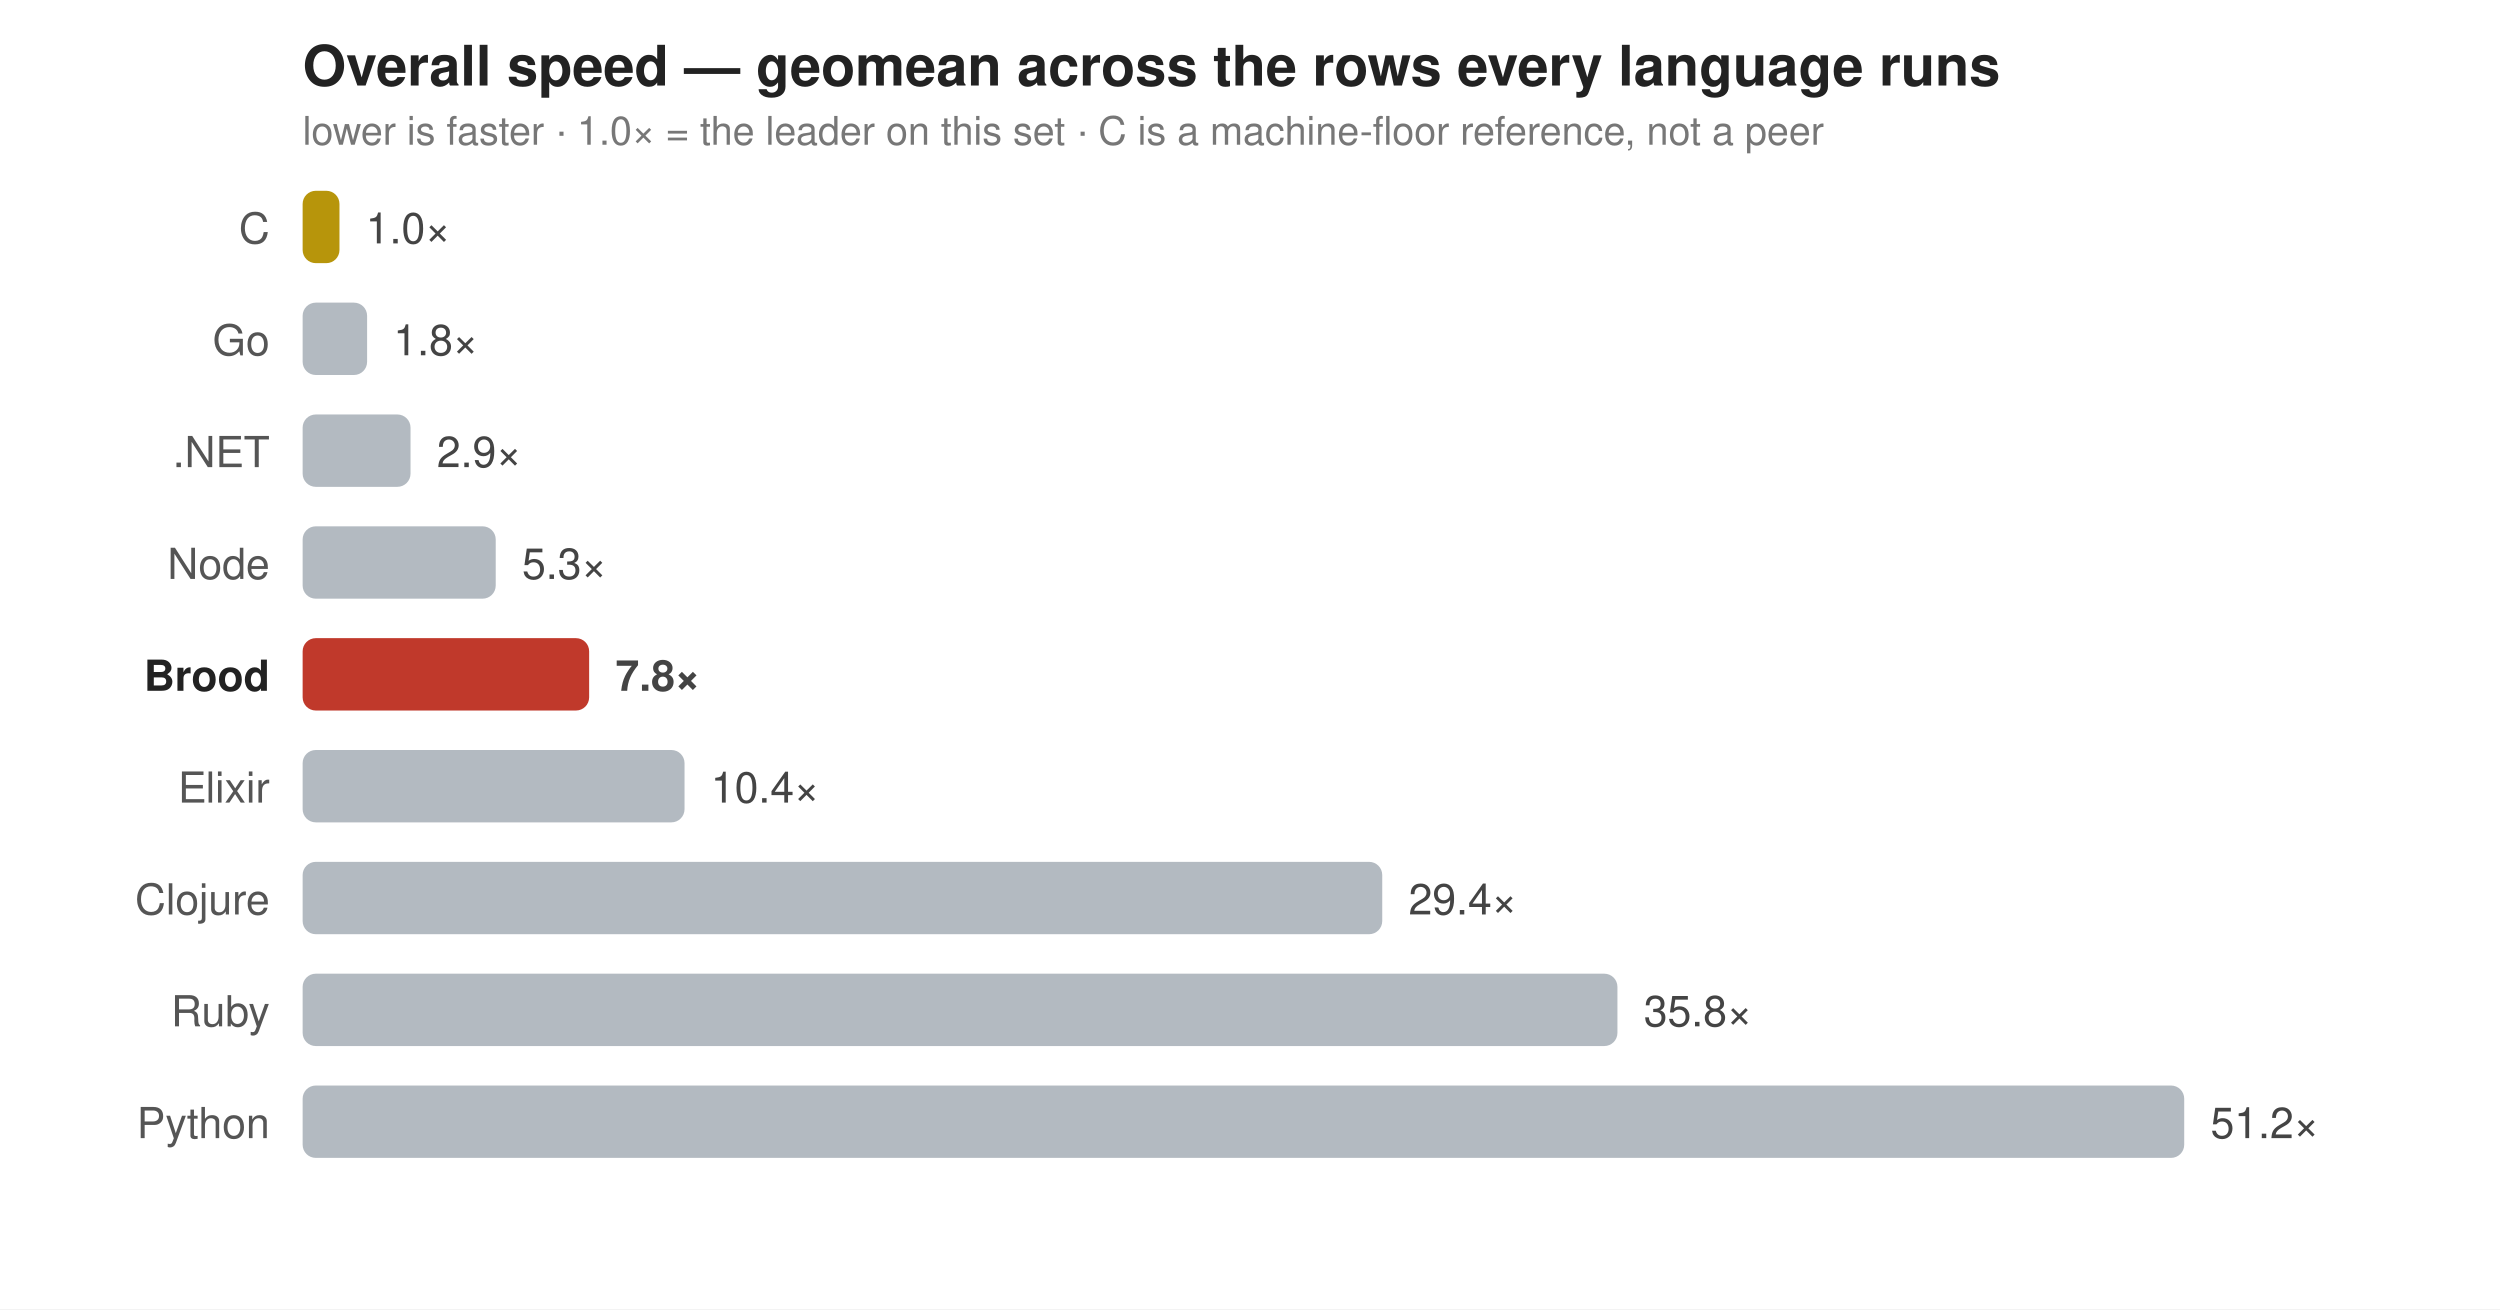
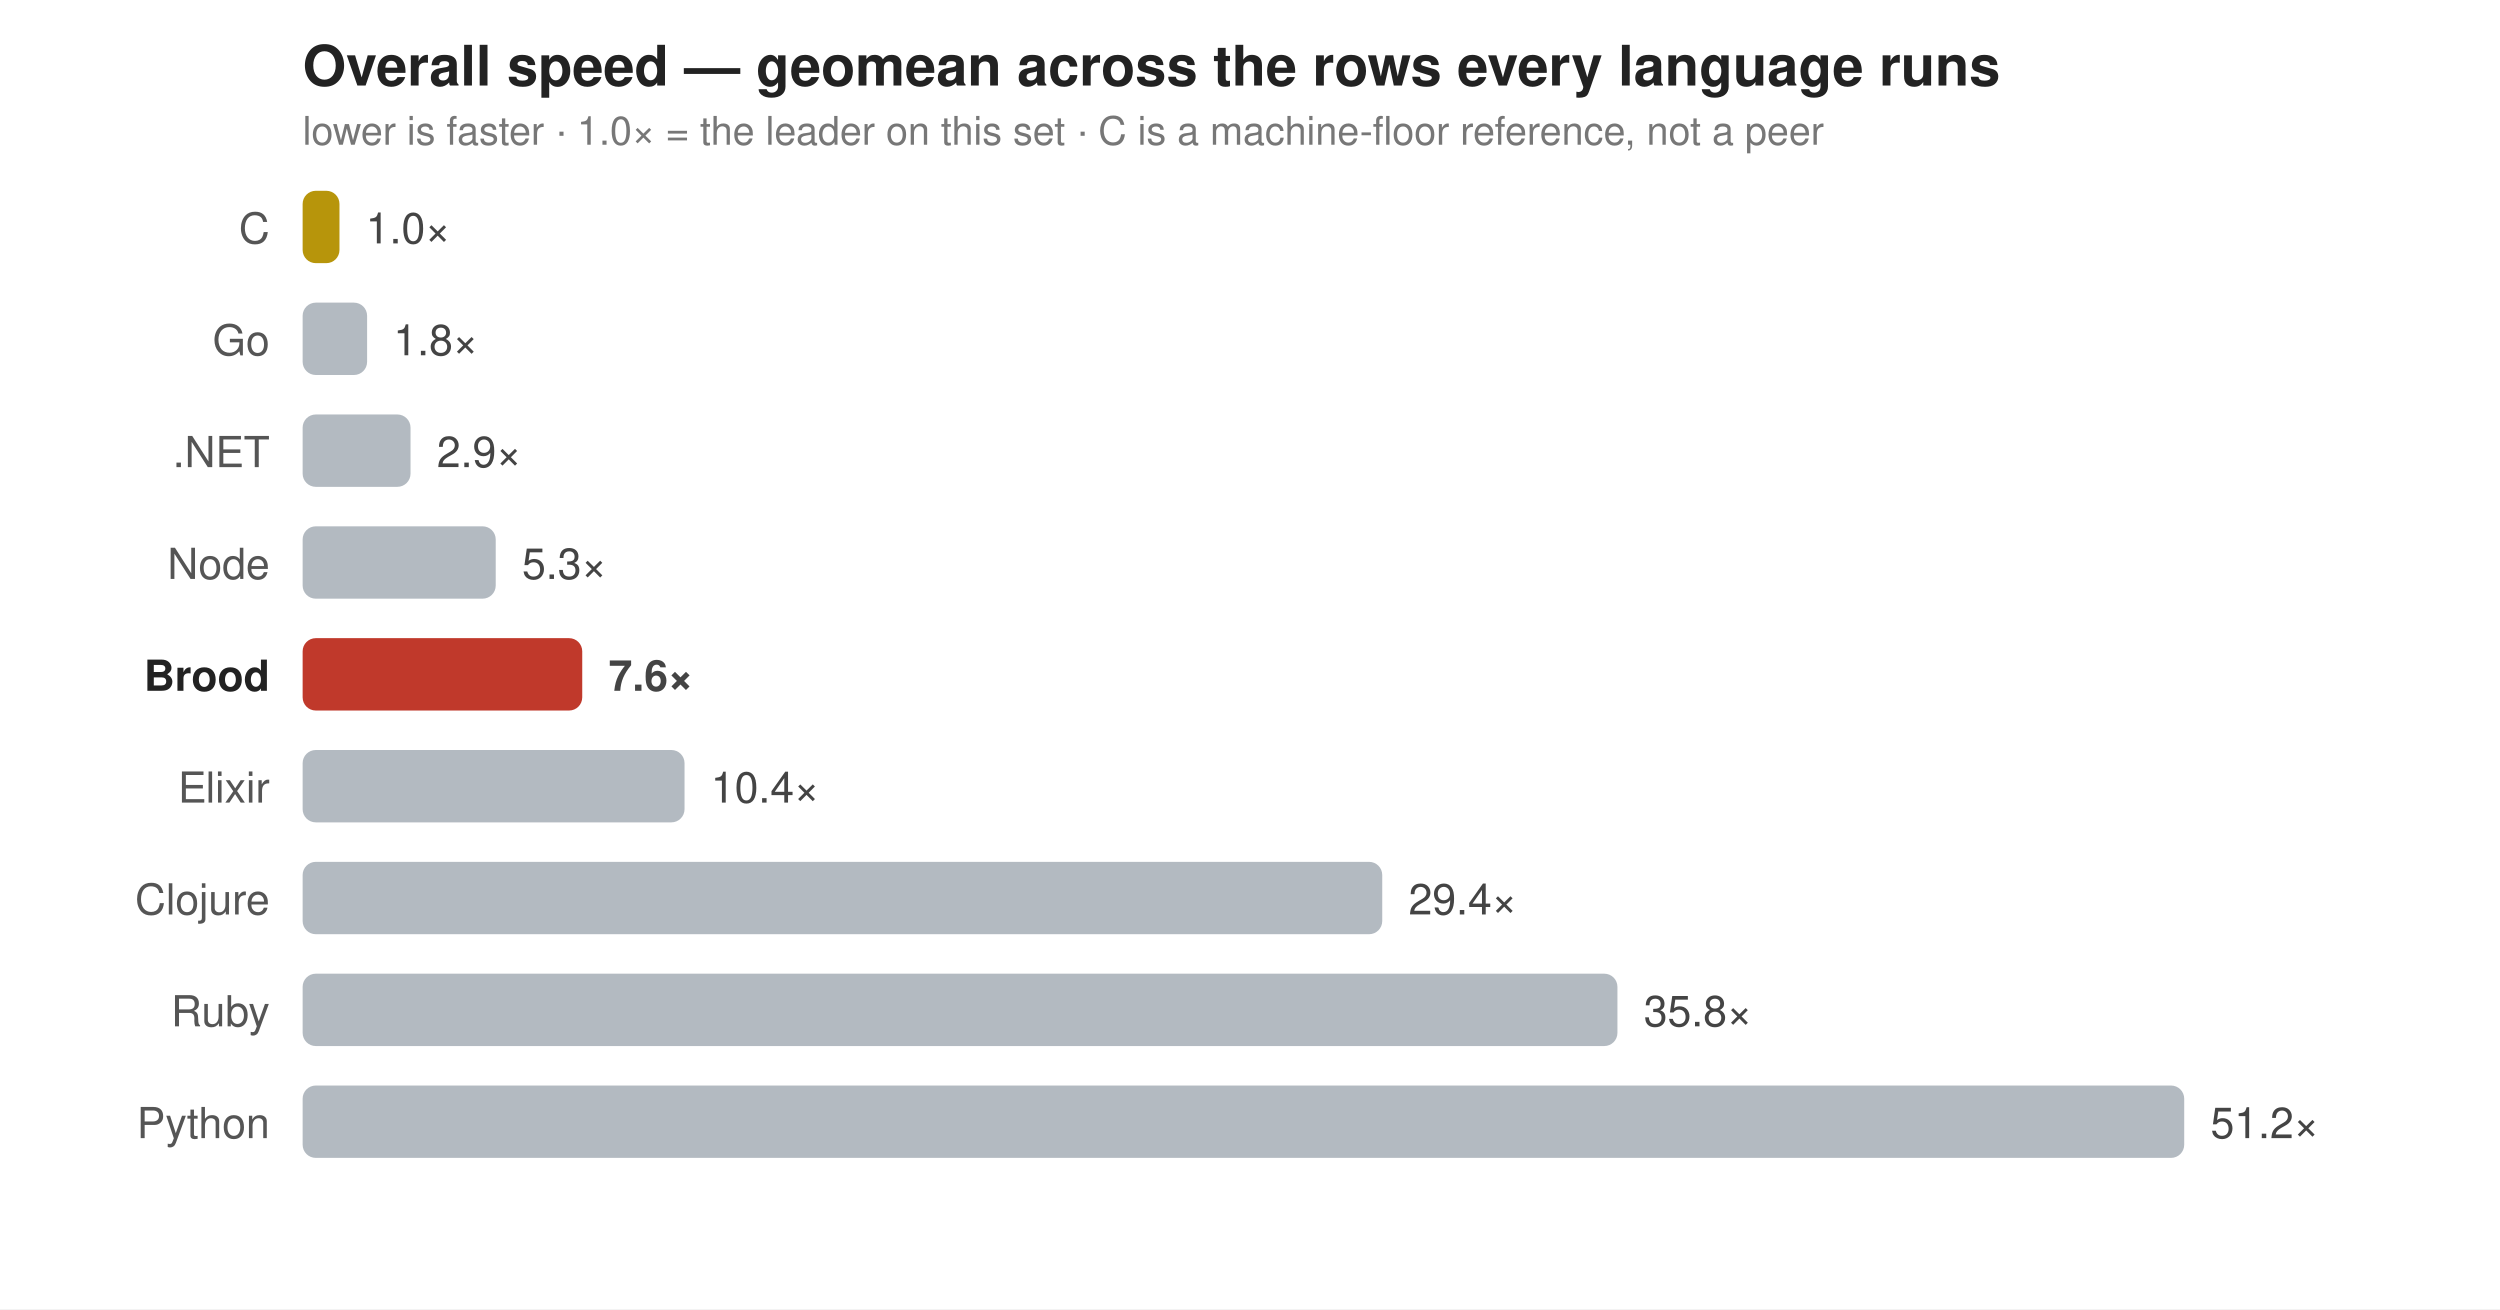
<svg xmlns="http://www.w3.org/2000/svg" width="760" height="398" viewBox="0 0 760 398" font-family="system-ui,Segoe UI,Helvetica,Arial,sans-serif">
  <rect width="760" height="398" fill="#ffffff" />
  <text x="92" y="26" font-size="17" font-weight="700" fill="#222">Overall speed — geomean across the rows every language runs</text>
  <text x="92" y="44" font-size="12" fill="#777">lower is faster · 1.0× = the leader on this set · C is a machine-floor reference, not a peer</text>
  <rect x="92" y="58" width="11.2" height="22" rx="4" fill="#b7950b" />
  <text x="82" y="74" text-anchor="end" font-size="13" font-weight="500" fill="#555">C</text>
  <text x="111.2" y="74" font-size="13" font-weight="400" fill="#444">1.0×</text>
  <rect x="92" y="92" width="19.6" height="22" rx="4" fill="#b3bac1" />
  <text x="82" y="108" text-anchor="end" font-size="13" font-weight="500" fill="#555">Go</text>
  <text x="119.6" y="108" font-size="13" font-weight="400" fill="#444">1.8×</text>
  <rect x="92" y="126" width="32.8" height="22" rx="4" fill="#b3bac1" />
  <text x="82" y="142" text-anchor="end" font-size="13" font-weight="500" fill="#555">.NET</text>
  <text x="132.8" y="142" font-size="13" font-weight="400" fill="#444">2.9×</text>
  <rect x="92" y="160" width="58.7" height="22" rx="4" fill="#b3bac1" />
  <text x="82" y="176" text-anchor="end" font-size="13" font-weight="500" fill="#555">Node</text>
  <text x="158.7" y="176" font-size="13" font-weight="400" fill="#444">5.3×</text>
-   <rect x="92" y="194" width="87.1" height="22" rx="4" fill="#c0392b" />
+   <rect x="92" y="194" width="85.0" height="22" rx="4" fill="#c0392b" />
  <text x="82" y="210" text-anchor="end" font-size="13" font-weight="700" fill="#222">Brood</text>
-   <text x="187.1" y="210" font-size="13" font-weight="700" fill="#444">7.8×</text>
+   <text x="185.0" y="210" font-size="13" font-weight="700" fill="#444">7.6×</text>
  <rect x="92" y="228" width="116.1" height="22" rx="4" fill="#b3bac1" />
  <text x="82" y="244" text-anchor="end" font-size="13" font-weight="500" fill="#555">Elixir</text>
  <text x="216.1" y="244" font-size="13" font-weight="400" fill="#444">10.4×</text>
  <rect x="92" y="262" width="328.2" height="22" rx="4" fill="#b3bac1" />
  <text x="82" y="278" text-anchor="end" font-size="13" font-weight="500" fill="#555">Clojure</text>
  <text x="428.2" y="278" font-size="13" font-weight="400" fill="#444">29.4×</text>
  <rect x="92" y="296" width="399.7" height="22" rx="4" fill="#b3bac1" />
  <text x="82" y="312" text-anchor="end" font-size="13" font-weight="500" fill="#555">Ruby</text>
  <text x="499.7" y="312" font-size="13" font-weight="400" fill="#444">35.8×</text>
  <rect x="92" y="330" width="572.0" height="22" rx="4" fill="#b3bac1" />
  <text x="82" y="346" text-anchor="end" font-size="13" font-weight="500" fill="#555">Python</text>
  <text x="672.0" y="346" font-size="13" font-weight="400" fill="#444">51.2×</text>
</svg>
